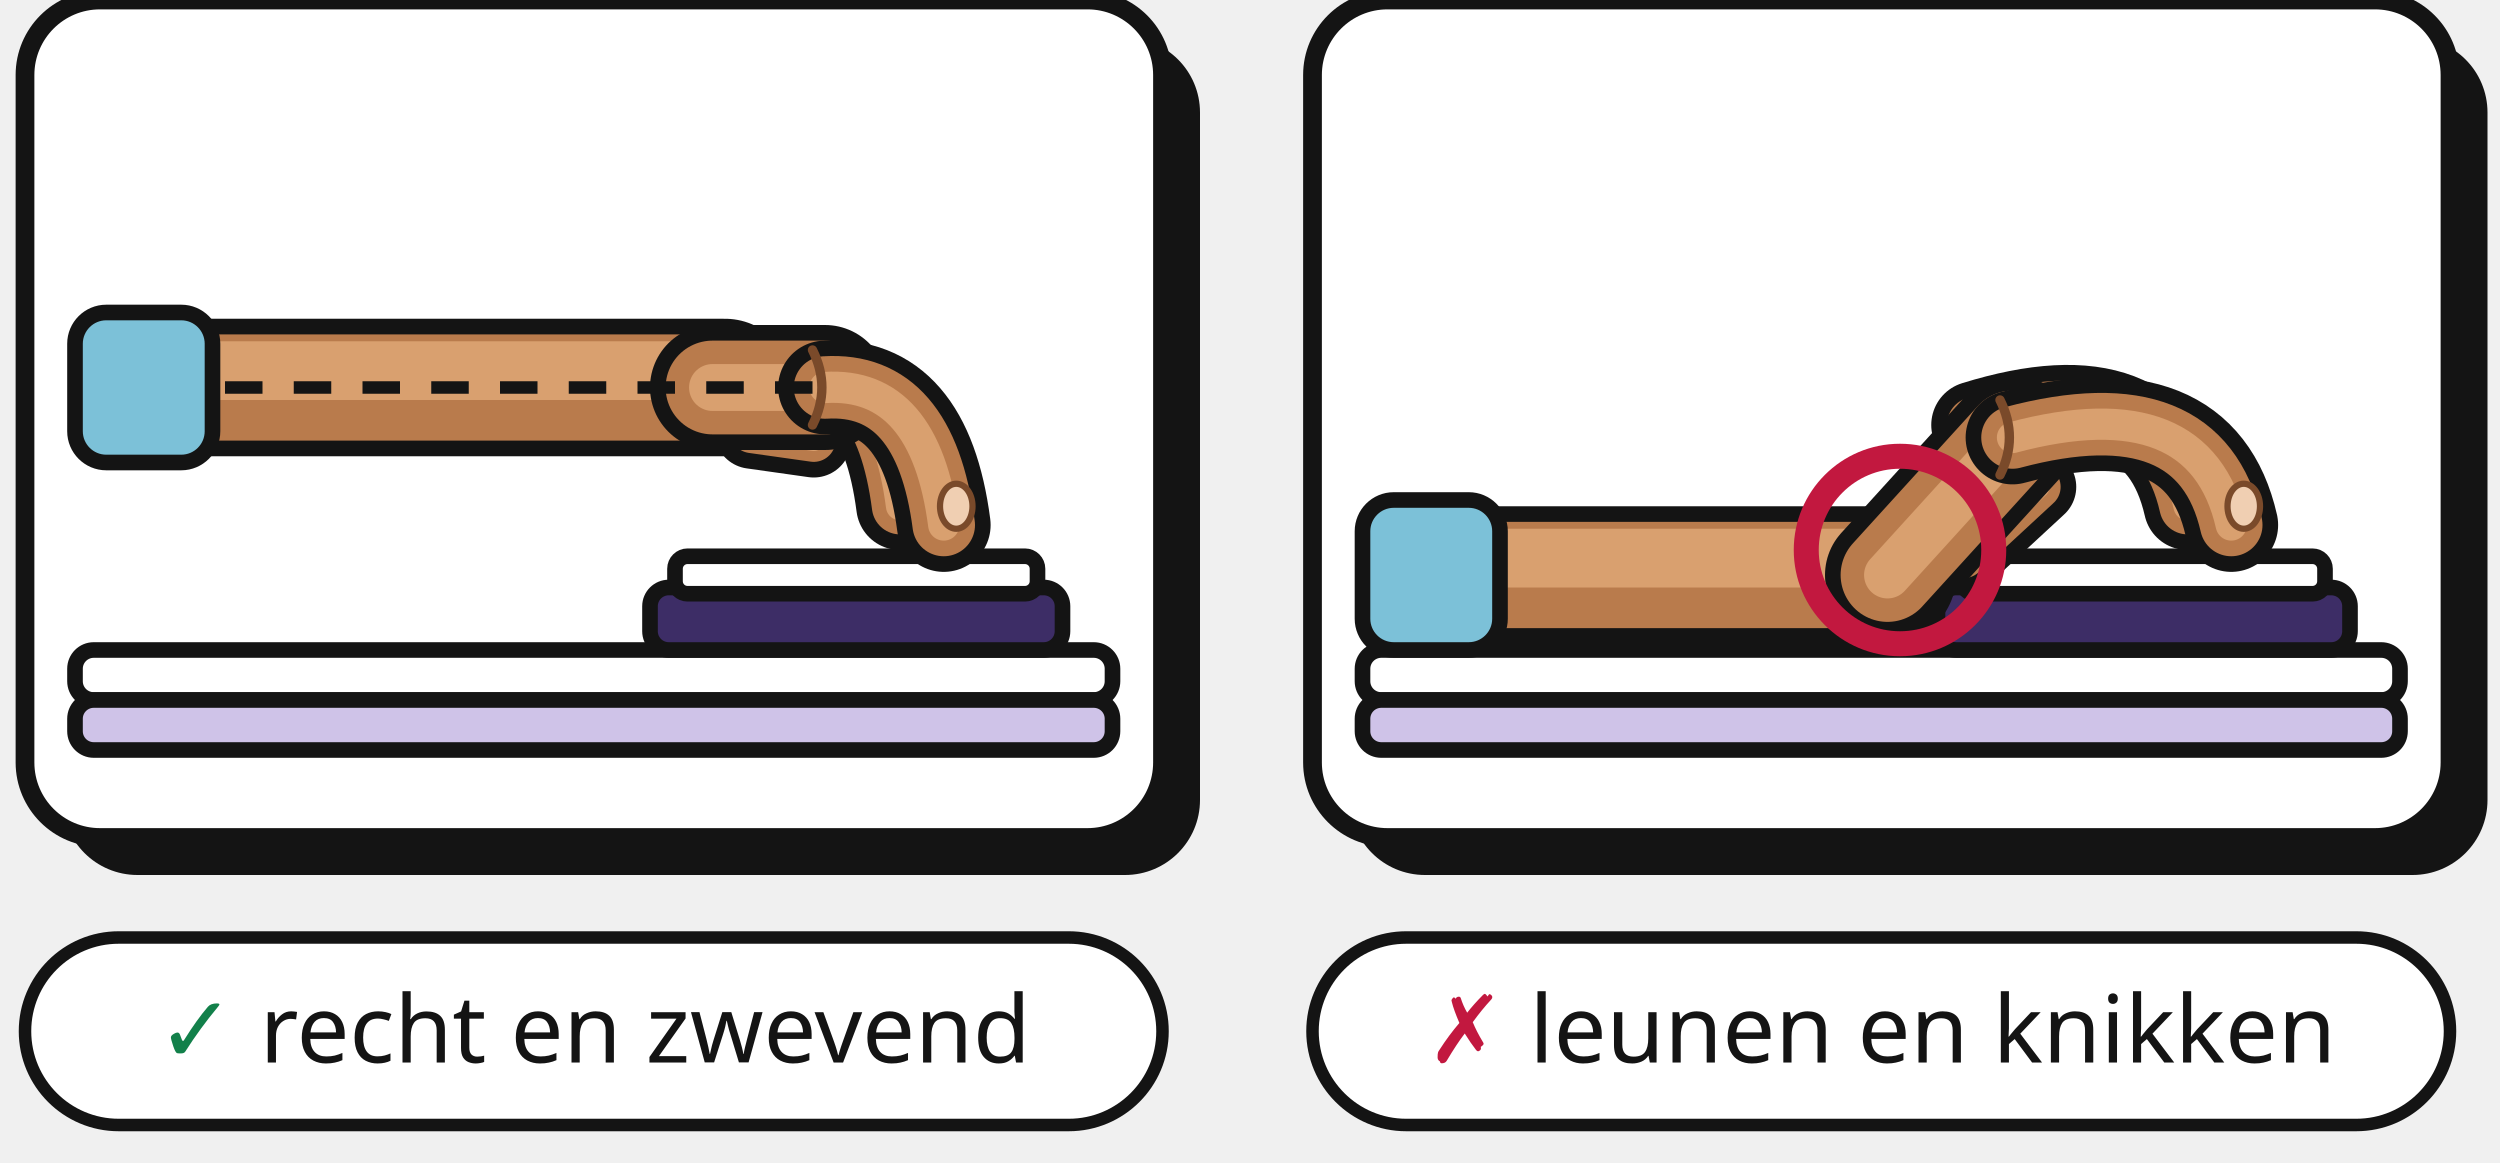
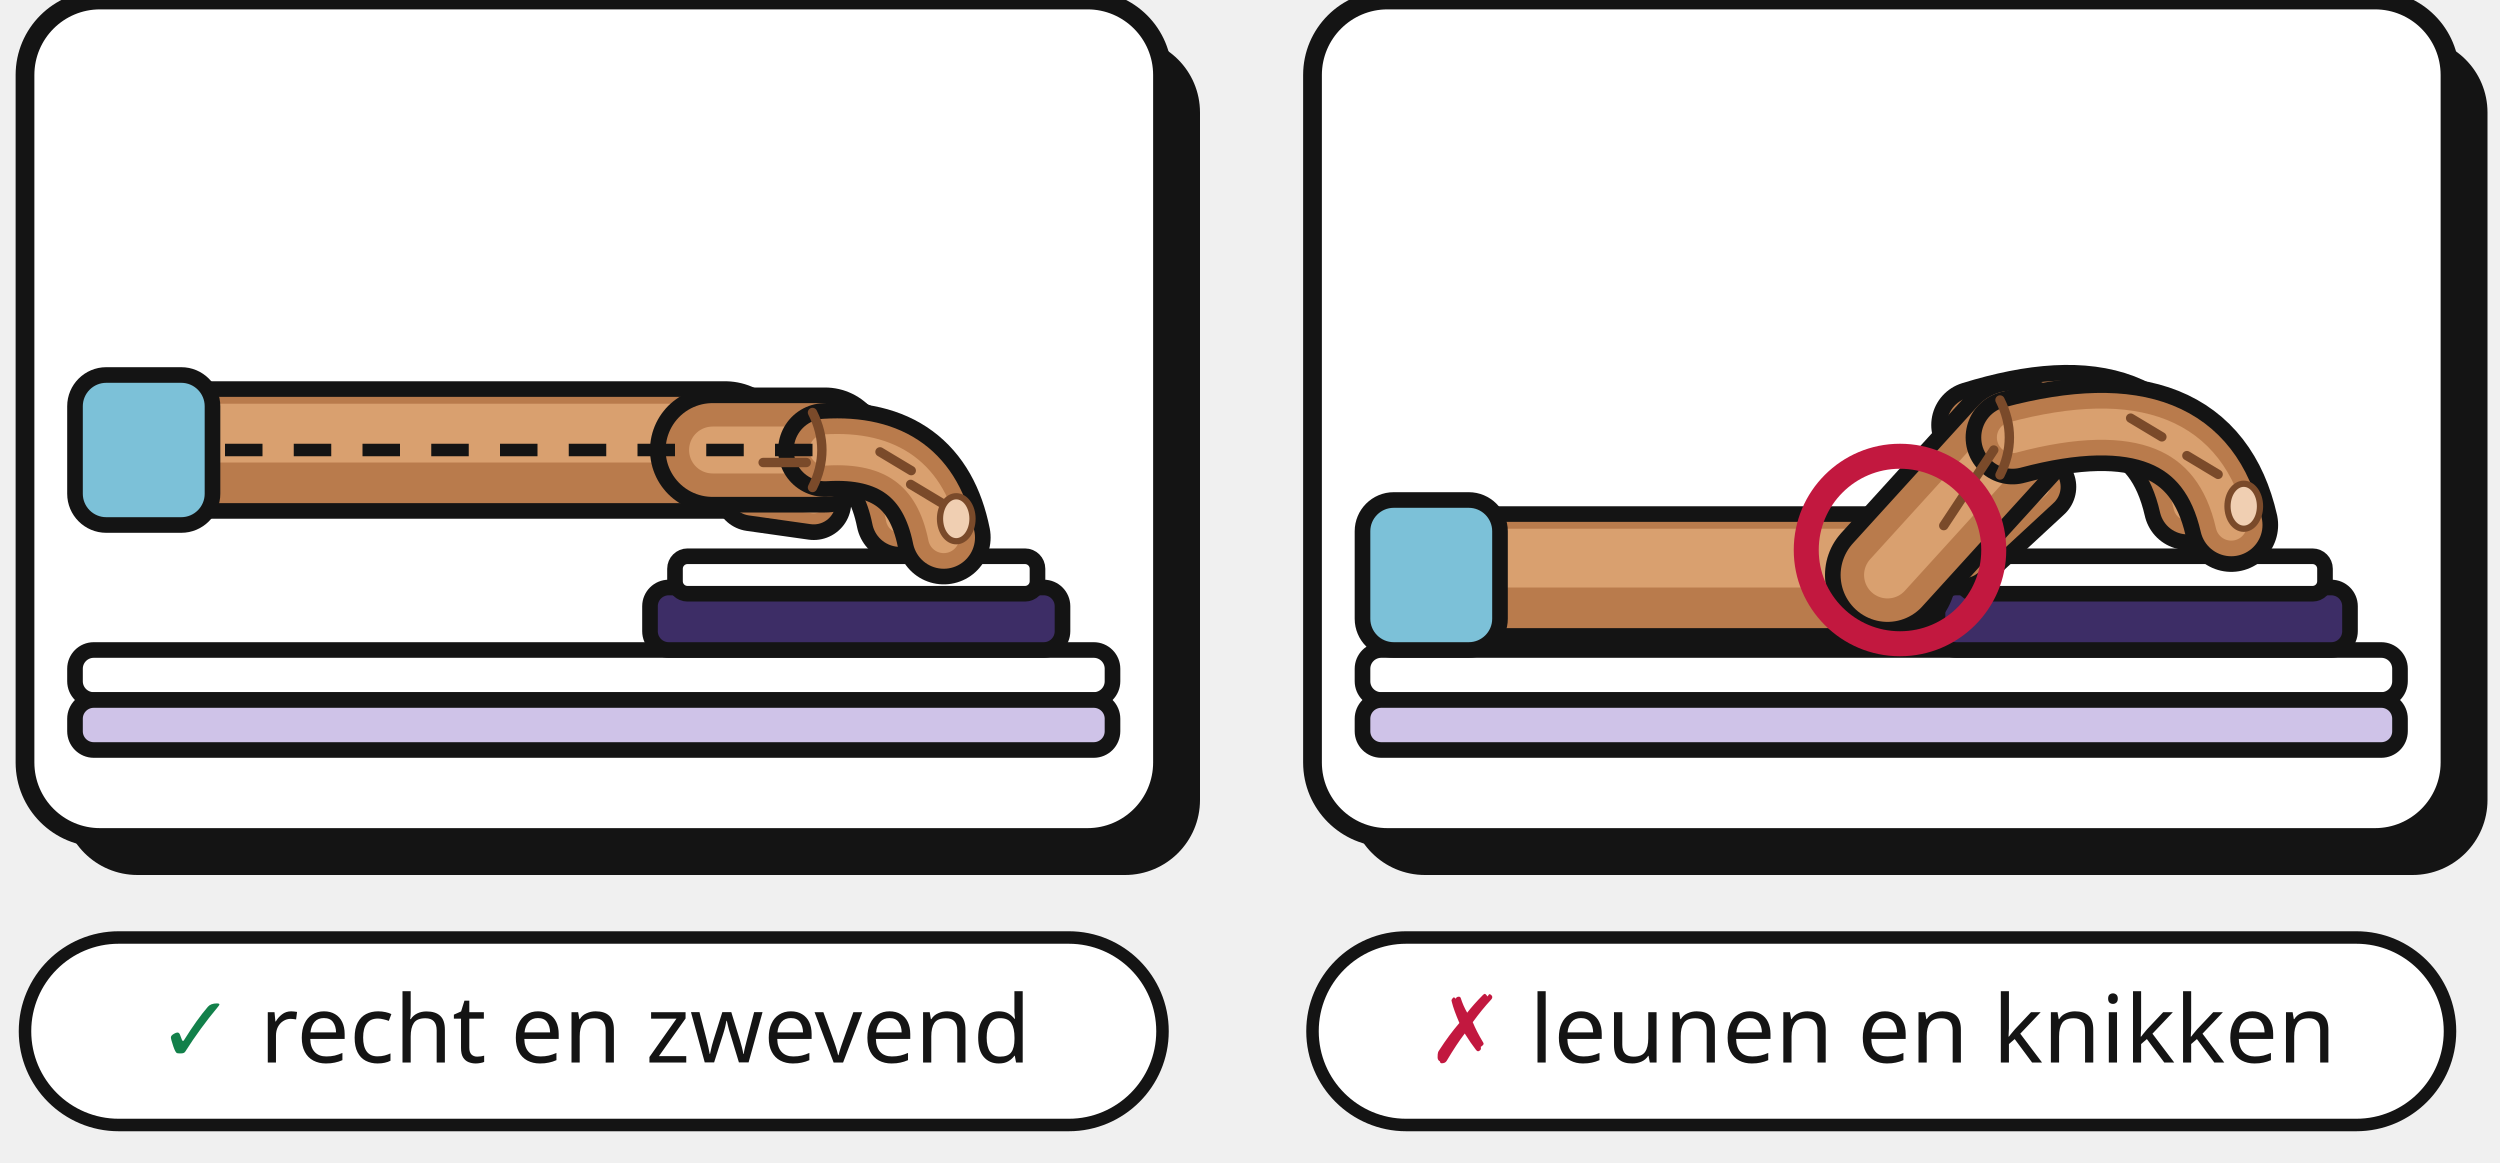
<svg xmlns="http://www.w3.org/2000/svg" viewBox="0 0 400 186">
  <rect x="10" y="6" width="182" height="134" rx="12" fill="#141414" />
  <rect x="4" y="0" width="182" height="134" rx="12" fill="#ffffff" stroke="#141414" stroke-width="3" />
  <g stroke="#141414" stroke-width="2.5" stroke-linejoin="round">
    <rect x="12" y="104" width="166" height="8" rx="3" fill="#ffffff" />
    <rect x="12" y="112" width="166" height="8" rx="3" fill="#cfc3e8" />
    <rect x="104" y="94" width="66" height="10" rx="3" fill="#3d2d66" />
    <rect x="108" y="89" width="58" height="6" rx="2" fill="#ffffff" />
  </g>
-   <path d="M30 62 L116 62" stroke="#141414" stroke-width="22" stroke-linecap="round" fill="none" />
-   <path d="M30 62 L116 62" stroke="#b97b4c" stroke-width="17" stroke-linecap="round" fill="none" />
-   <path d="M34.3 59.3 L111.8 59.3" stroke="#d9a06f" stroke-width="9.4" stroke-linecap="round" fill="none" />
-   <path d="M126 60 Q141 58 144 81" stroke="#141414" stroke-width="14" stroke-linecap="round" stroke-linejoin="round" fill="none" />
-   <path d="M126 60 Q141 58 144 81" stroke="#b97b4c" stroke-width="9" stroke-linecap="round" stroke-linejoin="round" fill="none" />
-   <path d="M126 60 Q141 58 144 81" stroke="#d9a06f" stroke-width="4.5" stroke-linecap="round" stroke-linejoin="round" fill="none" />
-   <path d="M120.3 69 L130.2 70.4" stroke="#141414" stroke-width="12" stroke-linecap="round" stroke-linejoin="round" fill="none" />
-   <path d="M120.3 69 L130.2 70.4" stroke="#b97b4c" stroke-width="7" stroke-linecap="round" stroke-linejoin="round" fill="none" />
-   <path d="M120.3 69 L130.2 70.4" stroke="#d9a06f" stroke-width="3.5" stroke-linecap="round" stroke-linejoin="round" fill="none" />
-   <path d="M114 62 L132 62" stroke="#141414" stroke-width="20" stroke-linecap="round" stroke-linejoin="round" fill="none" />
-   <path d="M114 62 L132 62" stroke="#b97b4c" stroke-width="15" stroke-linecap="round" stroke-linejoin="round" fill="none" />
-   <path d="M114 62 L132 62" stroke="#d9a06f" stroke-width="7.5" stroke-linecap="round" stroke-linejoin="round" fill="none" />
-   <path d="M132 62 Q148 61 151 84" stroke="#141414" stroke-width="15" stroke-linecap="round" stroke-linejoin="round" fill="none" />
-   <path d="M132 62 Q148 61 151 84" stroke="#b97b4c" stroke-width="10" stroke-linecap="round" stroke-linejoin="round" fill="none" />
-   <path d="M132 62 Q148 61 151 84" stroke="#d9a06f" stroke-width="5" stroke-linecap="round" stroke-linejoin="round" fill="none" />
-   <path d="M130 56 q3 6 0 12" fill="none" stroke="#7a4a2a" stroke-width="1.5" stroke-linecap="round" />
-   <ellipse cx="153" cy="81" rx="2.6" ry="3.6" fill="#f0cfb2" stroke="#7a4a2a" stroke-width="1" />
-   <rect x="12" y="50" width="22" height="24" rx="5" fill="#7cc1d8" stroke="#141414" stroke-width="2.5" />
-   <line x1="36" y1="62" x2="130" y2="62" stroke="#141414" stroke-width="2" stroke-dasharray="6 5" />
+   <path d="M30 72 L116 72" stroke="#141414" stroke-width="22" stroke-linecap="round" fill="none" />
+   <path d="M30 72 L116 72" stroke="#b97b4c" stroke-width="17" stroke-linecap="round" fill="none" />
+   <path d="M34.3 69.3 L111.8 69.3" stroke="#d9a06f" stroke-width="9.4" stroke-linecap="round" fill="none" />
+   <path d="M126 70 Q141 68 144 83" stroke="#141414" stroke-width="14" stroke-linecap="round" stroke-linejoin="round" fill="none" />
+   <path d="M126 70 Q141 68 144 83" stroke="#b97b4c" stroke-width="9" stroke-linecap="round" stroke-linejoin="round" fill="none" />
+   <path d="M126 70 Q141 68 144 83" stroke="#d9a06f" stroke-width="4.5" stroke-linecap="round" stroke-linejoin="round" fill="none" />
+   <path d="M120.3 79 L130.2 80.4" stroke="#141414" stroke-width="12" stroke-linecap="round" stroke-linejoin="round" fill="none" />
+   <path d="M120.3 79 L130.2 80.4" stroke="#b97b4c" stroke-width="7" stroke-linecap="round" stroke-linejoin="round" fill="none" />
+   <path d="M120.3 79 L130.2 80.4" stroke="#d9a06f" stroke-width="3.5" stroke-linecap="round" stroke-linejoin="round" fill="none" />
+   <path d="M114 72 L132 72" stroke="#141414" stroke-width="20" stroke-linecap="round" stroke-linejoin="round" fill="none" />
+   <path d="M114 72 L132 72" stroke="#b97b4c" stroke-width="15" stroke-linecap="round" stroke-linejoin="round" fill="none" />
+   <path d="M114 72 L132 72" stroke="#d9a06f" stroke-width="7.5" stroke-linecap="round" stroke-linejoin="round" fill="none" />
+   <path d="M132 72 Q148 71 151 86" stroke="#141414" stroke-width="15" stroke-linecap="round" stroke-linejoin="round" fill="none" />
+   <path d="M132 72 Q148 71 151 86" stroke="#b97b4c" stroke-width="10" stroke-linecap="round" stroke-linejoin="round" fill="none" />
+   <path d="M132 72 Q148 71 151 86" stroke="#d9a06f" stroke-width="5" stroke-linecap="round" stroke-linejoin="round" fill="none" />
+   <path d="M130 66 q3 6 0 12" fill="none" stroke="#7a4a2a" stroke-width="1.5" stroke-linecap="round" />
+   <path d="M122.1 74 L129 74" fill="none" stroke="#7a4a2a" stroke-width="1.5" stroke-linecap="round" />
+   <path d="M140.8 72.3 l5 3" fill="none" stroke="#7a4a2a" stroke-width="1.5" stroke-linecap="round" />
+   <path d="M145.7 77.5 l5 3" fill="none" stroke="#7a4a2a" stroke-width="1.5" stroke-linecap="round" />
+   <ellipse cx="153" cy="83" rx="2.6" ry="3.6" fill="#f0cfb2" stroke="#7a4a2a" stroke-width="1" />
+   <rect x="12" y="60" width="22" height="24" rx="5" fill="#7cc1d8" stroke="#141414" stroke-width="2.5" />
+   <line x1="36" y1="72" x2="130" y2="72" stroke="#141414" stroke-width="2" stroke-dasharray="6 5" />
  <rect x="216" y="6" width="182" height="134" rx="12" fill="#141414" />
  <rect x="210" y="0" width="182" height="134" rx="12" fill="#ffffff" stroke="#141414" stroke-width="3" />
  <g stroke="#141414" stroke-width="2.5" stroke-linejoin="round">
    <rect x="218" y="104" width="166" height="8" rx="3" fill="#ffffff" />
    <rect x="218" y="112" width="166" height="8" rx="3" fill="#cfc3e8" />
    <rect x="310" y="94" width="66" height="10" rx="3" fill="#3d2d66" />
    <rect x="314" y="89" width="58" height="6" rx="2" fill="#ffffff" />
  </g>
  <path d="M236 92 L302 92" stroke="#141414" stroke-width="22" stroke-linecap="round" fill="none" />
  <path d="M236 92 L302 92" stroke="#b97b4c" stroke-width="17" stroke-linecap="round" fill="none" />
  <path d="M240.3 89.3 L297.8 89.3" stroke="#d9a06f" stroke-width="9.4" stroke-linecap="round" fill="none" />
  <path d="M316 68 Q345 59 350 81" stroke="#141414" stroke-width="14" stroke-linecap="round" stroke-linejoin="round" fill="none" />
  <path d="M316 68 Q345 59 350 81" stroke="#b97b4c" stroke-width="9" stroke-linecap="round" stroke-linejoin="round" fill="none" />
  <path d="M316 68 Q345 59 350 81" stroke="#d9a06f" stroke-width="4.5" stroke-linecap="round" stroke-linejoin="round" fill="none" />
  <path d="M314.2 89 L326.2 77.9" stroke="#141414" stroke-width="12" stroke-linecap="round" stroke-linejoin="round" fill="none" />
  <path d="M314.2 89 L326.2 77.9" stroke="#b97b4c" stroke-width="7" stroke-linecap="round" stroke-linejoin="round" fill="none" />
  <path d="M314.2 89 L326.2 77.9" stroke="#d9a06f" stroke-width="3.5" stroke-linecap="round" stroke-linejoin="round" fill="none" />
  <path d="M302 92 L322 70" stroke="#141414" stroke-width="20" stroke-linecap="round" stroke-linejoin="round" fill="none" />
  <path d="M302 92 L322 70" stroke="#b97b4c" stroke-width="15" stroke-linecap="round" stroke-linejoin="round" fill="none" />
  <path d="M302 92 L322 70" stroke="#d9a06f" stroke-width="7.5" stroke-linecap="round" stroke-linejoin="round" fill="none" />
  <path d="M322 70 Q352 62 357 84" stroke="#141414" stroke-width="15" stroke-linecap="round" stroke-linejoin="round" fill="none" />
  <path d="M322 70 Q352 62 357 84" stroke="#b97b4c" stroke-width="10" stroke-linecap="round" stroke-linejoin="round" fill="none" />
  <path d="M322 70 Q352 62 357 84" stroke="#d9a06f" stroke-width="5" stroke-linecap="round" stroke-linejoin="round" fill="none" />
  <path d="M320 64 q3 6 0 12" fill="none" stroke="#7a4a2a" stroke-width="1.5" stroke-linecap="round" />
+   <path d="M311 84.1 L319 72" fill="none" stroke="#7a4a2a" stroke-width="1.5" stroke-linecap="round" />
+   <path d="M340.9 66.9 l5 3" fill="none" stroke="#7a4a2a" stroke-width="1.5" stroke-linecap="round" />
+   <path d="M349.9 72.9 l5 3" fill="none" stroke="#7a4a2a" stroke-width="1.5" stroke-linecap="round" />
  <ellipse cx="359" cy="81" rx="2.6" ry="3.6" fill="#f0cfb2" stroke="#7a4a2a" stroke-width="1" />
  <rect x="218" y="80" width="22" height="24" rx="5" fill="#7cc1d8" stroke="#141414" stroke-width="2.5" />
  <circle cx="304" cy="88" r="15" fill="none" stroke="#c2183f" stroke-width="4" />
  <rect x="4" y="150" width="182" height="30" rx="15" fill="#ffffff" stroke="#141414" stroke-width="2" />
  <text x="95" y="170" text-anchor="middle" font-family="Atkinson Hyperlegible, Verdana, sans-serif" font-size="15" font-weight="400" fill="#141414">
    <tspan fill="#12804a" font-weight="700">✓</tspan> recht en zwevend</text>
  <rect x="210" y="150" width="182" height="30" rx="15" fill="#ffffff" stroke="#141414" stroke-width="2" />
  <text x="301" y="170" text-anchor="middle" font-family="Atkinson Hyperlegible, Verdana, sans-serif" font-size="15" font-weight="400" fill="#141414">
    <tspan fill="#c2183f" font-weight="700">✗</tspan> leunen en knikken</text>
</svg>
